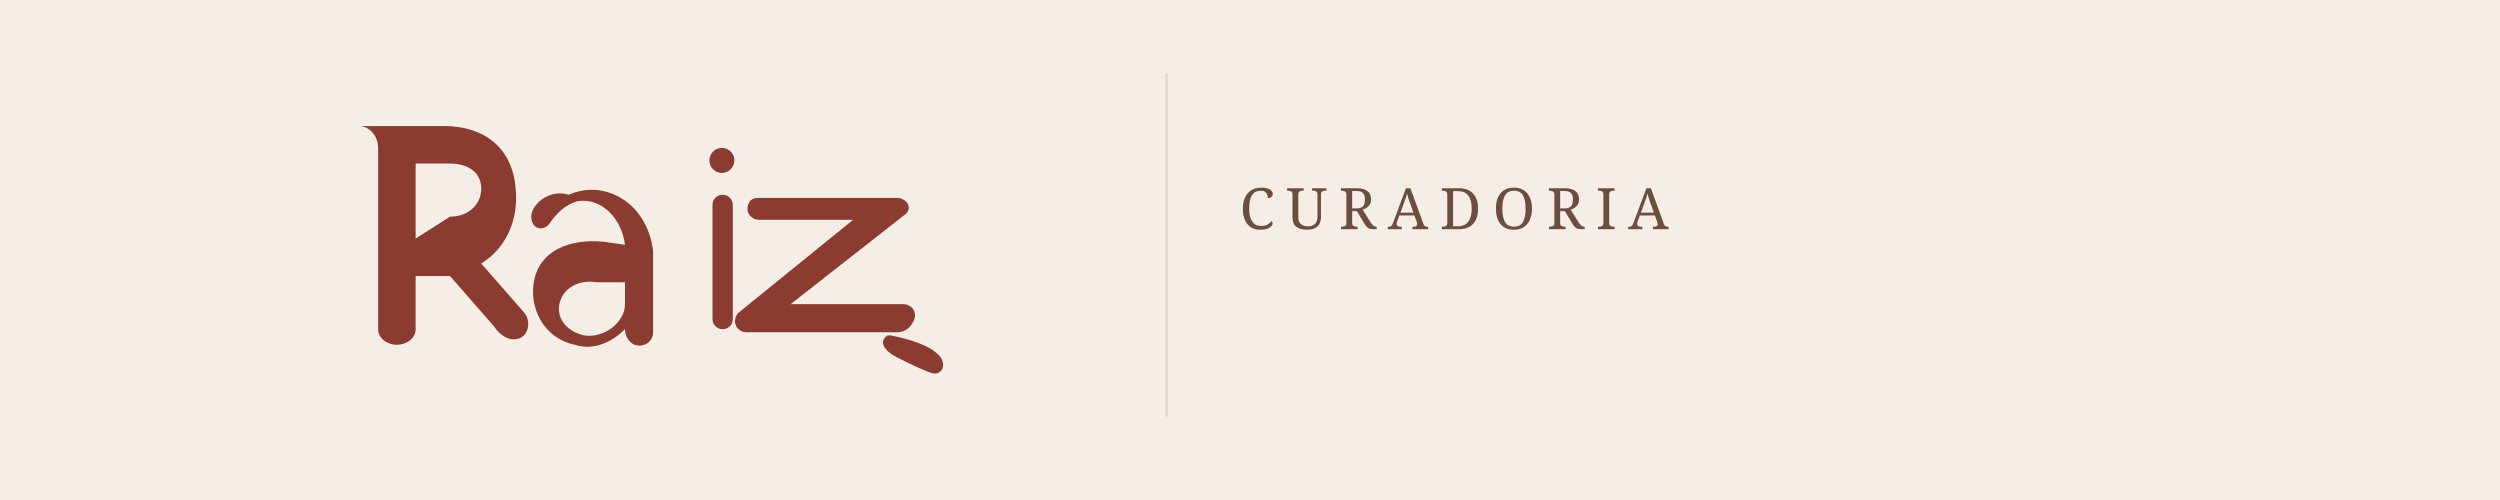
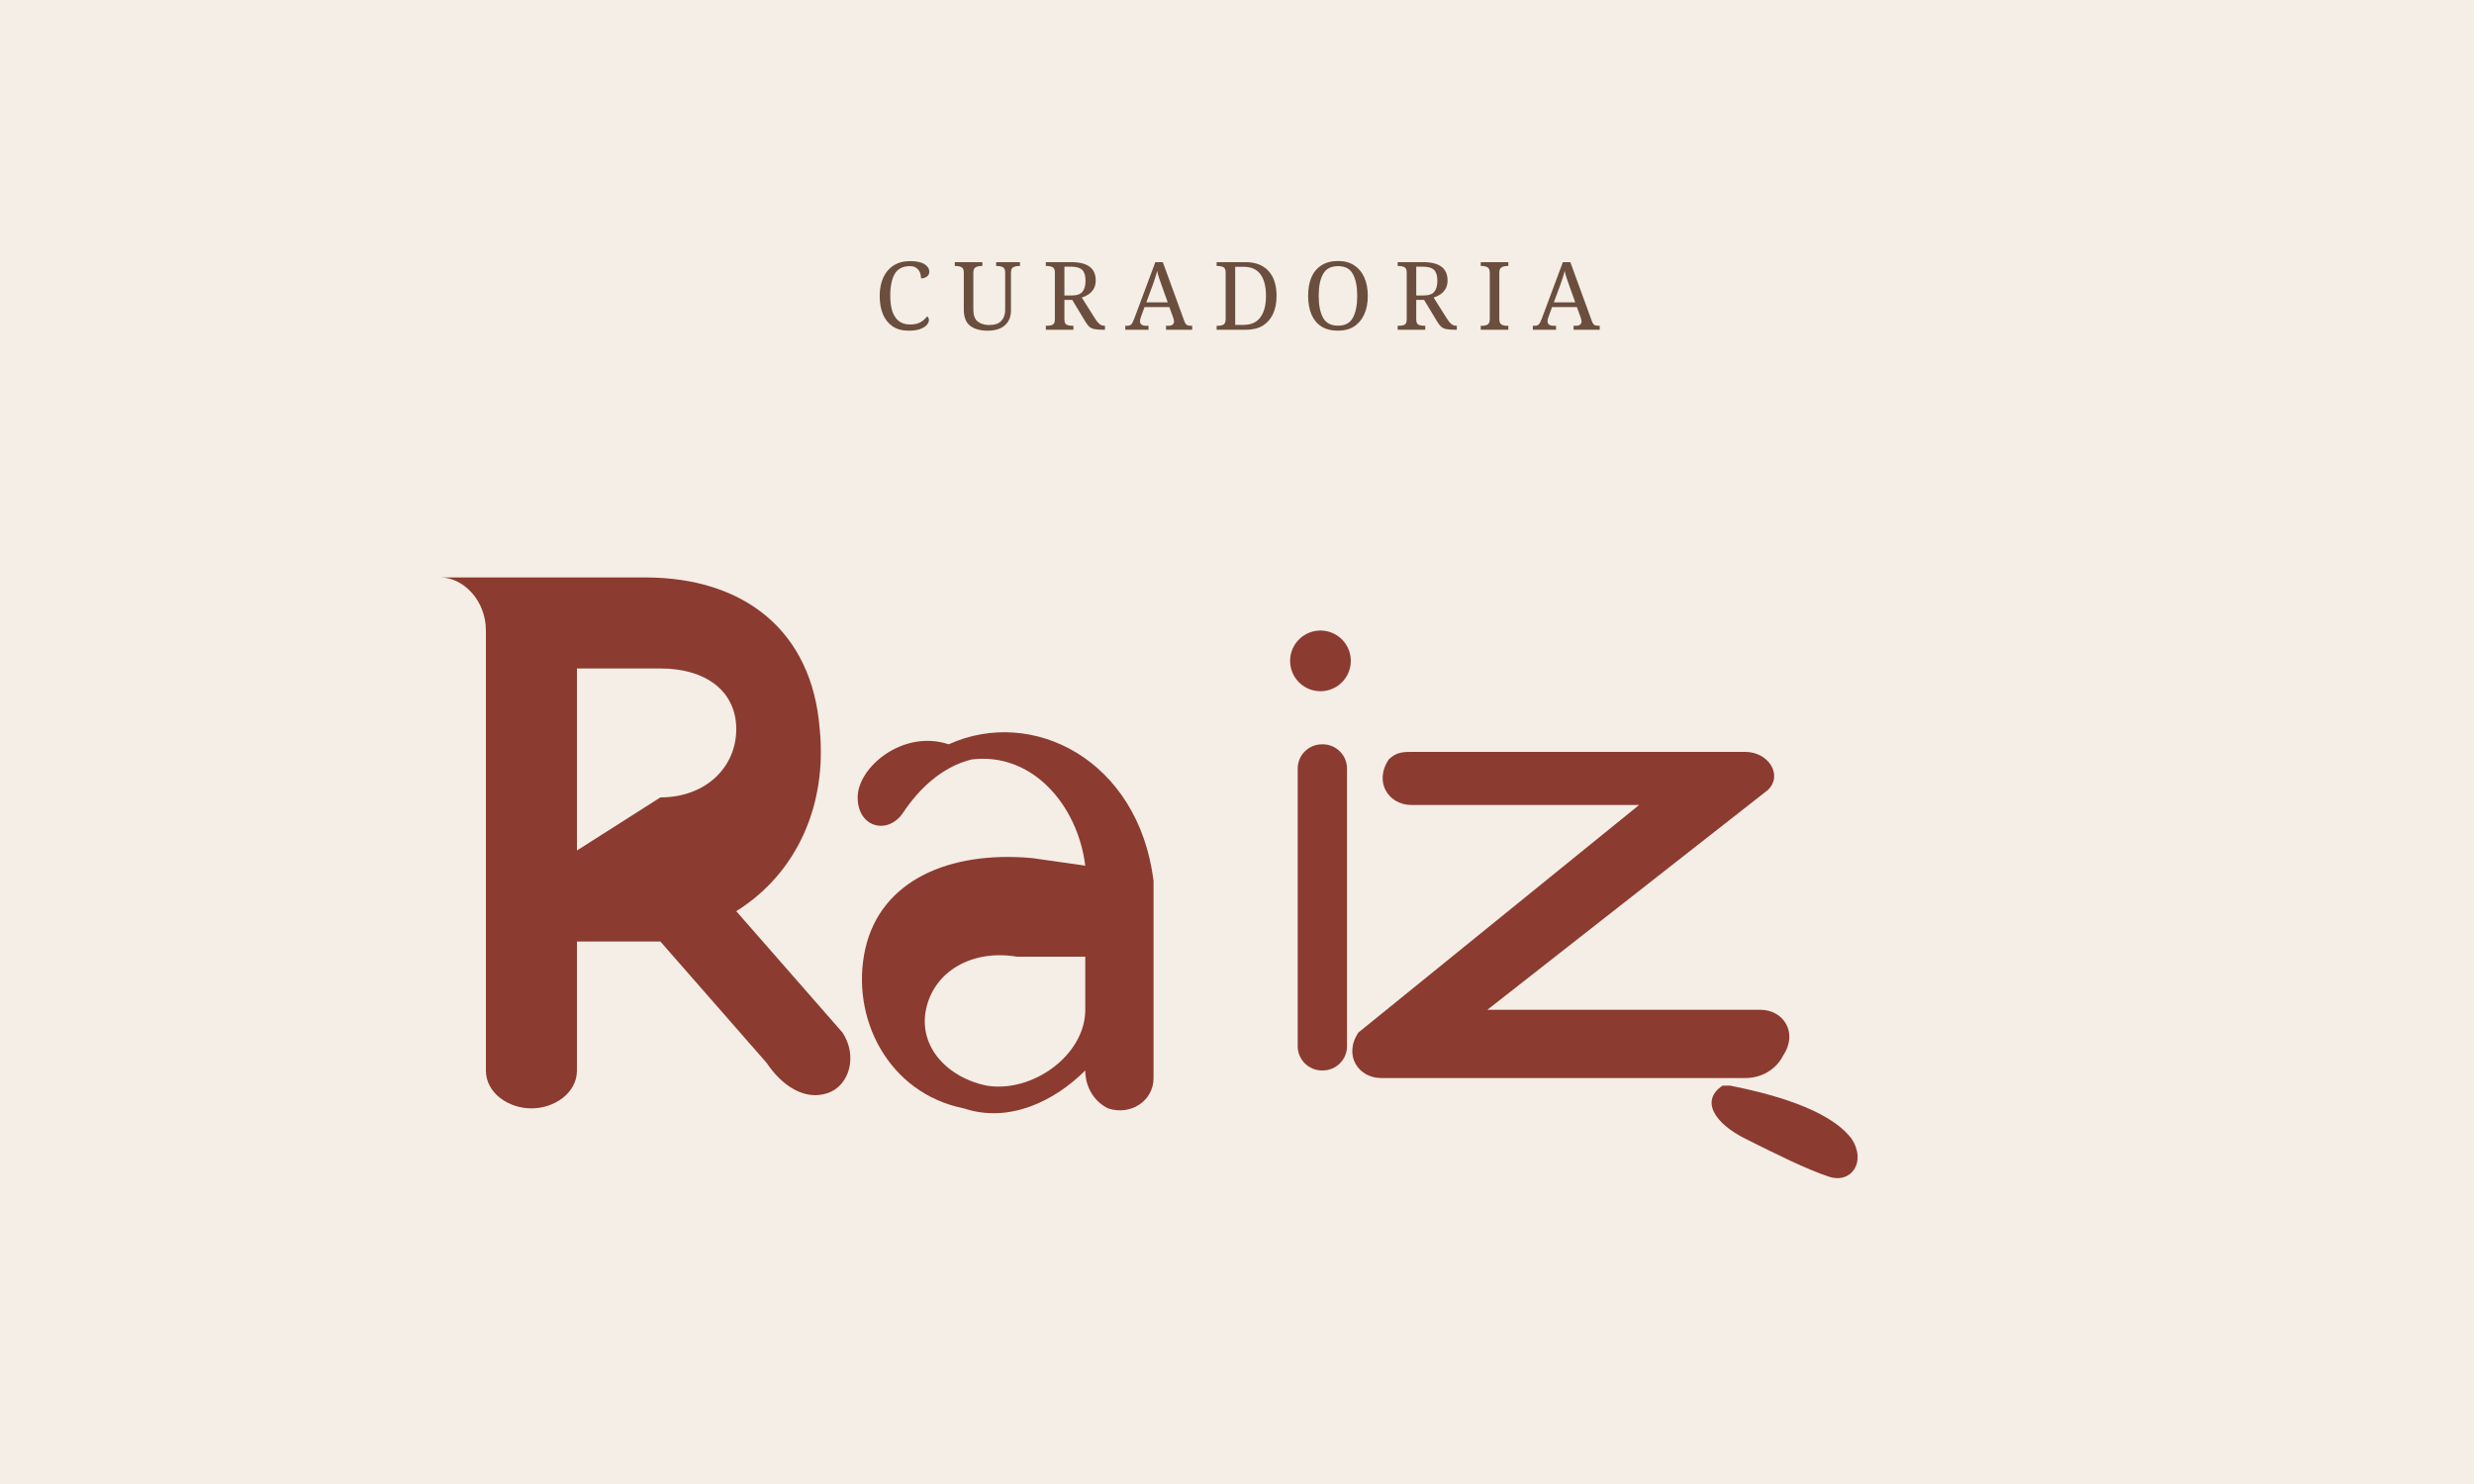
- <svg xmlns="http://www.w3.org/2000/svg" width="480" height="96" viewBox="0 0 480 96">
-   <rect width="480" height="96" fill="#F4EEE6" />
-   <g transform="translate(132,62) scale(0.6)">
+ <svg xmlns="http://www.w3.org/2000/svg" width="300" height="180" viewBox="0 0 300 180">
+   <rect width="300" height="180" fill="#F4EEE6" />
+   <text x="150" y="40" text-anchor="middle" font-family="'Libre Baskerville','Georgia',serif" font-size="11.5" font-weight="400" letter-spacing="0.22em" fill="#6B4E3D">CURADORIA</text>
+   <g transform="translate(150,128) scale(0.92)">
    <path d="M -99,-59 L -99,2 C -99,5 -96,7 -93,7 C -90,7 -87,5 -87,2            L -87,-15 L -76,-15 L -62,1 C -60,4 -57,6 -54,5 C -51,4 -50,0 -52,-3            L -66,-19 C -58,-24 -54,-33 -55,-43 C -56,-56 -65,-63 -78,-63            L -105,-63 C -102,-63 -99,-60 -99,-56 Z            M -87,-27 L -87,-51 L -76,-51 C -70,-51 -66,-48 -66,-43            C -66,-38 -70,-34 -76,-34 Z" fill="#8C3B30" />
    <path d="M -38,-41 C -27,-46 -13,-39 -11,-23 L -11,3            C -11,6 -14,8 -17,7 C -19,6 -20,4 -20,2            C -24,6 -30,9 -36,7 C -46,5 -51,-5 -49,-14            C -47,-23 -38,-27 -27,-26 L -20,-25            C -21,-33 -27,-40 -35,-39 C -39,-38 -42,-35 -44,-32            C -46,-29 -50,-30 -50,-34 C -50,-38 -44,-43 -38,-41 Z            M -29,-13 C -35,-14 -40,-11 -41,-6 C -42,-1 -38,3 -33,4            C -27,5 -20,0 -20,-6 L -20,-13 Z" fill="#8C3B30" />
    <rect x="8" y="-41" width="6.5" height="43" rx="3.2" fill="#8C3B30" />
    <ellipse cx="11" cy="-52" rx="4" ry="4" fill="#8C3B30" transform="rotate(-5,11,-52)" />
    <path d="M 23,-40 L 67,-40 C 70,-40 72,-37 70,-35            L 33,-6 L 69,-6 C 72,-6 74,-3 72,0 C 71,2 69,3 67,3            L 19,3 C 16,3 14,0 16,-3 L 53,-33 L 23,-33            C 20,-33 18,-36 20,-39 C 21,-40 22,-40 23,-40 Z            M 65,4 C 70,5 78,7 81,11 C 83,14 81,17 78,16            C 75,15 71,13 67,11 C 63,9 61,6 64,4 Z" fill="#8C3B30" />
  </g>
-   <line x1="224" y1="14" x2="224" y2="80" stroke="#C4B4A4" stroke-width="0.4" opacity="0.4" />
-   <text x="238" y="44" font-family="'Libre Baskerville','Georgia',serif" font-size="11" letter-spacing="0.20em" fill="#6B4E3D">CURADORIA</text>
</svg>
